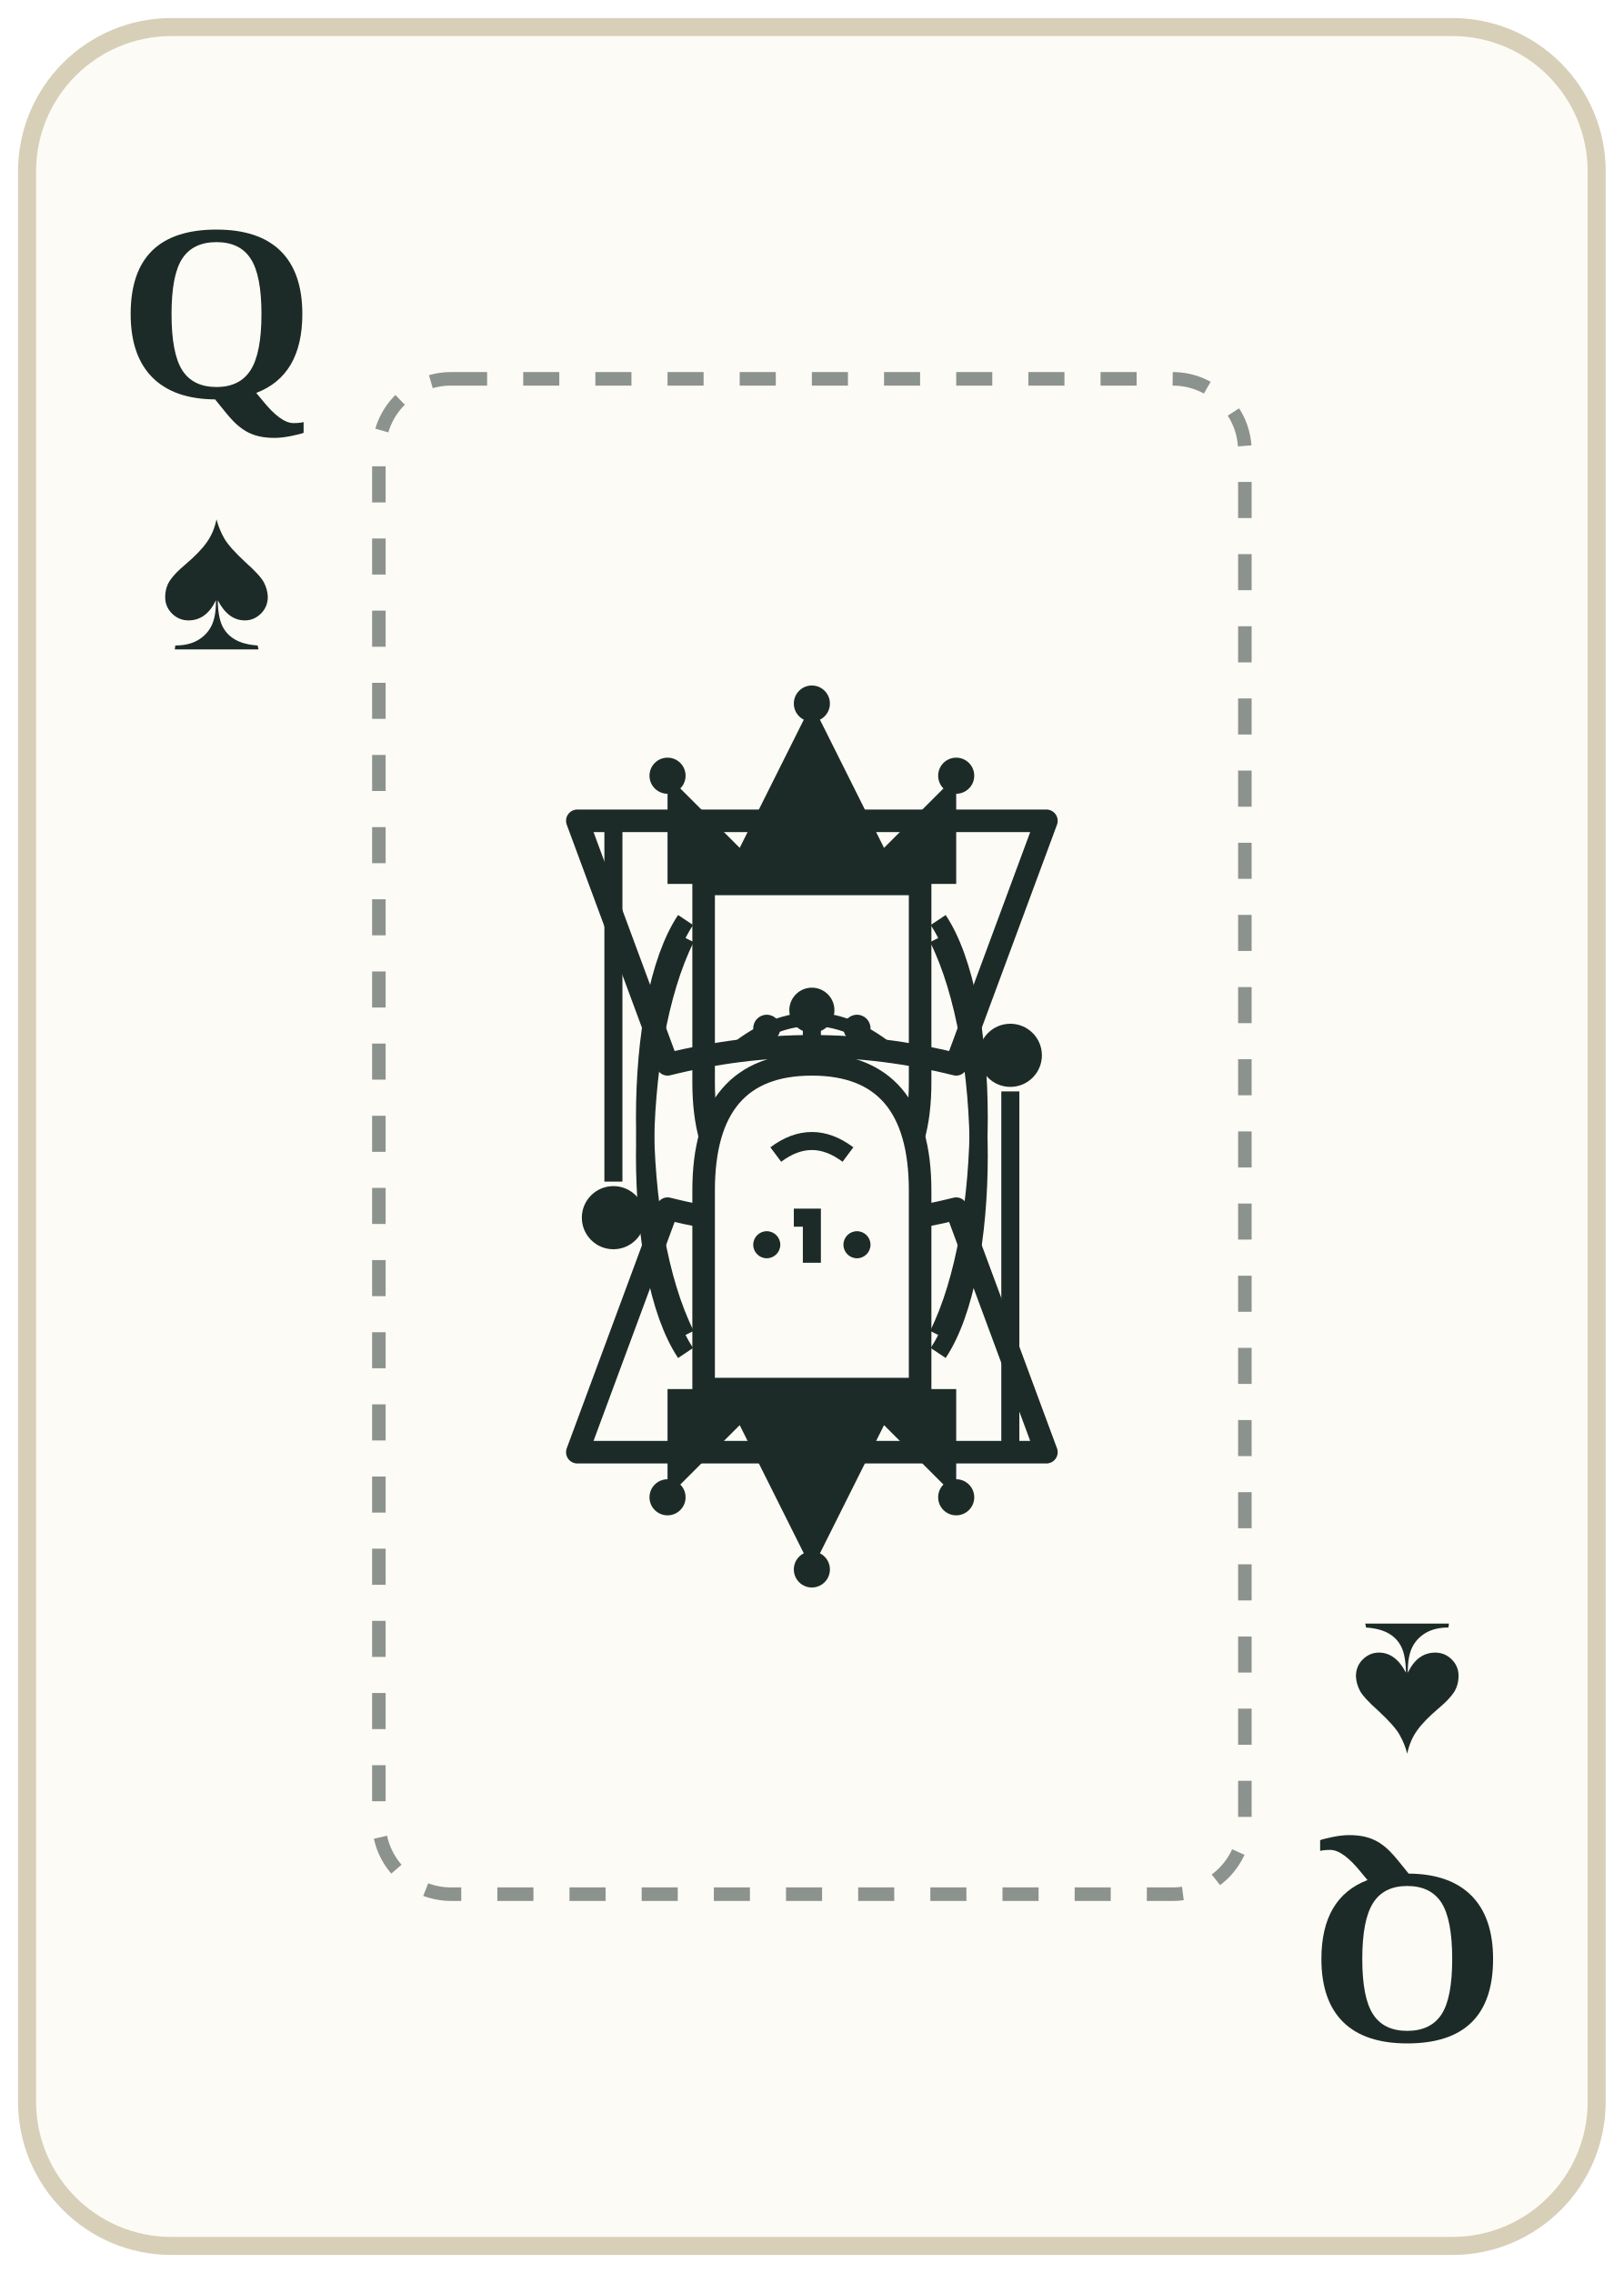
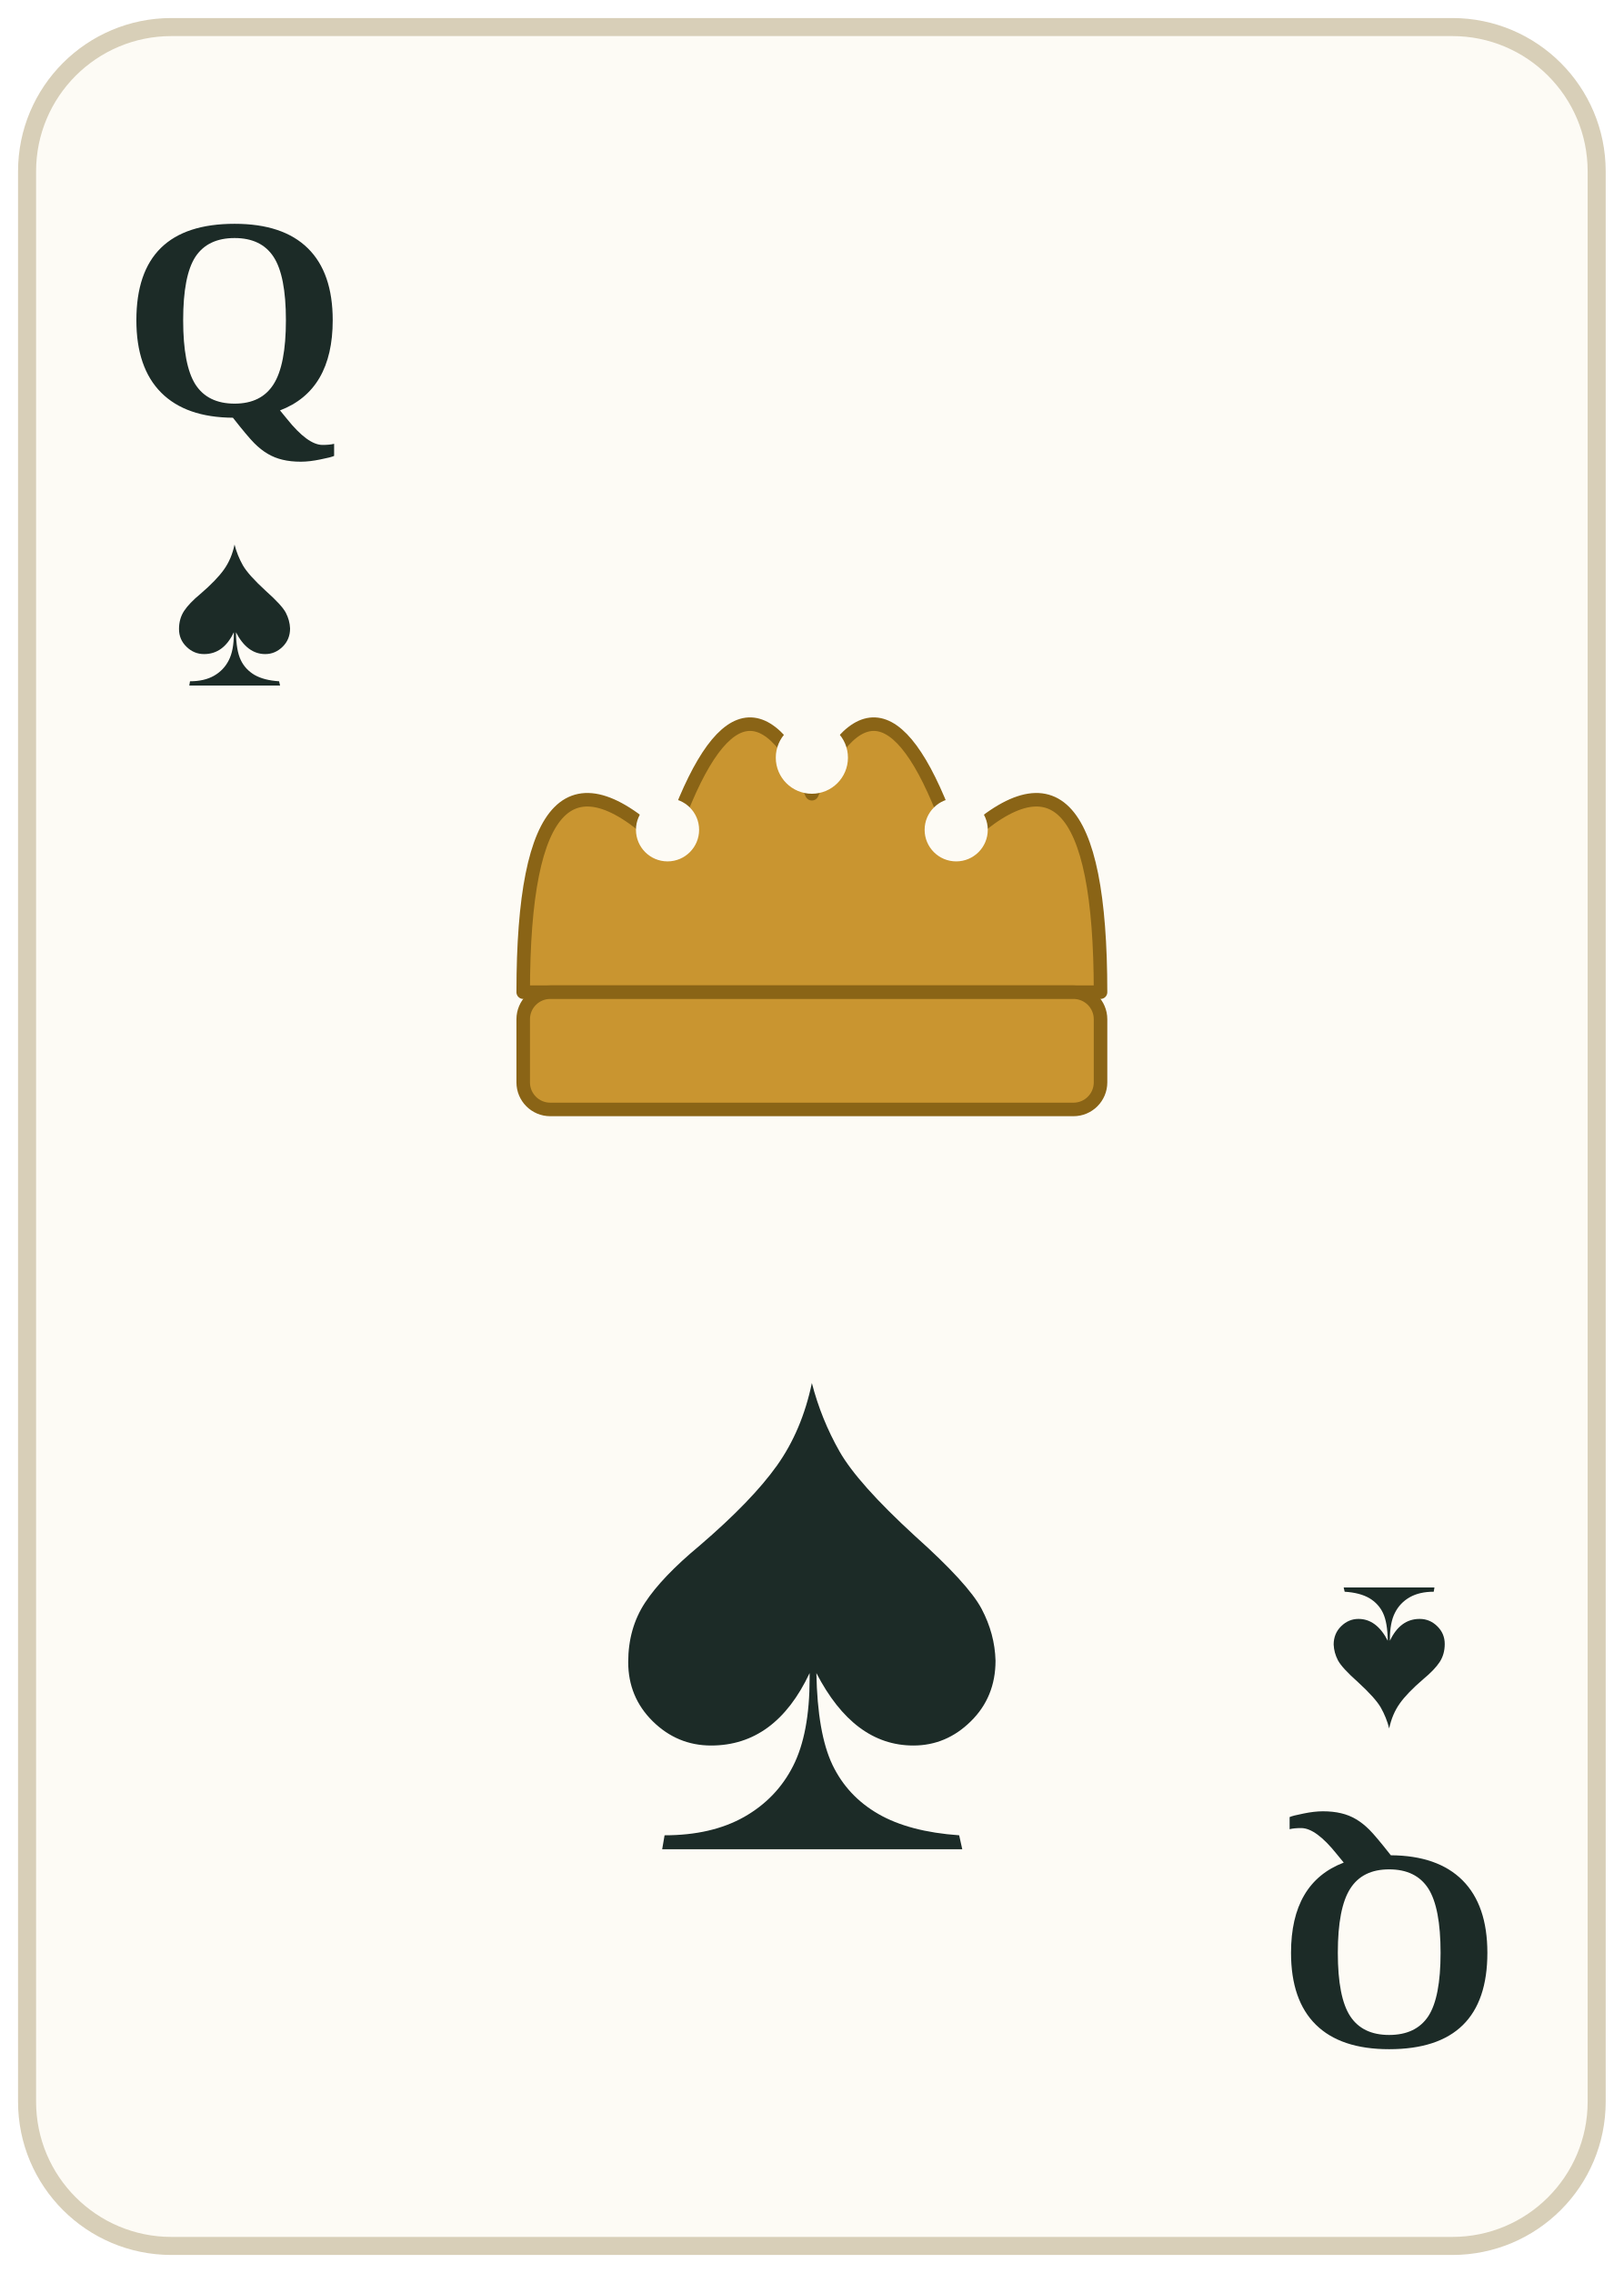
<svg xmlns="http://www.w3.org/2000/svg" viewBox="0 0 180 252" width="180" height="252">
  <rect x="3" y="3" width="174" height="246" rx="16" fill="#fdfbf5" stroke="#d8cfb8" stroke-width="2" />
  <g fill="#1c2b27" font-family="Georgia, 'Times New Roman', serif" font-weight="700">
    <g>
-       <text x="24" y="44" font-size="28" text-anchor="middle">Q</text>
-       <text x="24" y="72" font-size="24" text-anchor="middle">♠</text>
+       <text x="26" y="46" font-size="32" text-anchor="middle">Q</text>
+       <text x="26" y="76" font-size="26" text-anchor="middle">♠</text>
    </g>
    <g transform="rotate(180 90 126)">
-       <text x="24" y="44" font-size="28" text-anchor="middle">Q</text>
-       <text x="24" y="72" font-size="24" text-anchor="middle">♠</text>
+       <text x="26" y="46" font-size="32" text-anchor="middle">Q</text>
+       <text x="26" y="76" font-size="26" text-anchor="middle">♠</text>
    </g>
  </g>
-   <rect x="42" y="42" width="96" height="168" rx="8" fill="none" stroke="#1c2b27" stroke-width="1.5" stroke-dasharray="4 4" opacity="0.5" />
-   <g transform="translate(90, 126)">
-     <g>
-       <path d="M -16,-28 L -16,-40 L -8,-32 L 0,-48 L 8,-32 L 16,-40 L 16,-28 Z" fill="#1c2b27" />
-       <line x1="-12" y1="-28" x2="12" y2="-28" stroke="#fdfbf5" stroke-width="2" />
-       <circle cx="-16" cy="-40" r="2" fill="#1c2b27" />
-       <circle cx="0" cy="-48" r="2" fill="#1c2b27" />
-       <circle cx="16" cy="-40" r="2" fill="#1c2b27" />
-       <path d="M -12,-28 L 12,-28 L 12,-6 Q 12,8 0,8 Q -12,8 -12,-6 Z" fill="#fdfbf5" stroke="#1c2b27" stroke-width="2.5" stroke-linejoin="round" />
-       <path d="M -14,-22 C -20,-10 -20,15 -14,24" fill="none" stroke="#1c2b27" stroke-width="2" />
-       <path d="M 14,-22 C 20,-10 20,15 14,24" fill="none" stroke="#1c2b27" stroke-width="2" />
-       <circle cx="-5" cy="-12" r="1.5" fill="#1c2b27" />
-       <circle cx="5" cy="-12" r="1.5" fill="#1c2b27" />
-       <path d="M 0,-14 L 0,-9 L 2,-9" stroke="#1c2b27" stroke-width="2" fill="none" />
-       <path d="M -4,-2 Q 0,1 4,-2" stroke="#1c2b27" stroke-width="2" fill="none" />
-       <path d="M -26,35 L -16,8 Q 0,12 16,8 L 26,35 Z" fill="none" stroke="#1c2b27" stroke-width="2.5" stroke-linejoin="round" />
-       <path d="M -8,10 Q 0,16 8,10" stroke="#1c2b27" stroke-width="1.5" fill="none" />
-       <circle cx="0" cy="14" r="2.5" fill="#1c2b27" />
-       <path d="M 22,-5 Q 22,15 22,35" stroke="#1c2b27" stroke-width="2" fill="none" />
-       <circle cx="22" cy="-9" r="3.5" fill="#1c2b27" />
-     </g>
-     <g transform="rotate(180)">
-       <path d="M -16,-28 L -16,-40 L -8,-32 L 0,-48 L 8,-32 L 16,-40 L 16,-28 Z" fill="#1c2b27" />
-       <line x1="-12" y1="-28" x2="12" y2="-28" stroke="#fdfbf5" stroke-width="2" />
-       <circle cx="-16" cy="-40" r="2" fill="#1c2b27" />
-       <circle cx="0" cy="-48" r="2" fill="#1c2b27" />
-       <circle cx="16" cy="-40" r="2" fill="#1c2b27" />
-       <path d="M -12,-28 L 12,-28 L 12,-6 Q 12,8 0,8 Q -12,8 -12,-6 Z" fill="#fdfbf5" stroke="#1c2b27" stroke-width="2.5" stroke-linejoin="round" />
-       <path d="M -14,-22 C -20,-10 -20,15 -14,24" fill="none" stroke="#1c2b27" stroke-width="2" />
-       <path d="M 14,-22 C 20,-10 20,15 14,24" fill="none" stroke="#1c2b27" stroke-width="2" />
-       <circle cx="-5" cy="-12" r="1.5" fill="#1c2b27" />
-       <circle cx="5" cy="-12" r="1.5" fill="#1c2b27" />
-       <path d="M 0,-14 L 0,-9 L 2,-9" stroke="#1c2b27" stroke-width="2" fill="none" />
-       <path d="M -4,-2 Q 0,1 4,-2" stroke="#1c2b27" stroke-width="2" fill="none" />
-       <path d="M -26,35 L -16,8 Q 0,12 16,8 L 26,35 Z" fill="none" stroke="#1c2b27" stroke-width="2.5" stroke-linejoin="round" />
-       <path d="M -8,10 Q 0,16 8,10" stroke="#1c2b27" stroke-width="1.5" fill="none" />
-       <circle cx="0" cy="14" r="2.5" fill="#1c2b27" />
-       <path d="M 22,-5 Q 22,15 22,35" stroke="#1c2b27" stroke-width="2" fill="none" />
-       <circle cx="22" cy="-9" r="3.5" fill="#1c2b27" />
-     </g>
+   <g fill="#c99530" stroke="#8a6416" stroke-width="1.5" stroke-linejoin="round" stroke-linecap="round">
+     <path d="M 58,110 Q 58,78 74,94 Q 82,70 90,88 Q 98,70 106,94 Q 122,78 122,110 Z" />
+     <rect x="58" y="110" width="64" height="13" rx="3" />
+     <circle cx="74" cy="92" r="3.5" fill="#fdfbf5" stroke="none" />
+     <circle cx="90" cy="84" r="4" fill="#fdfbf5" stroke="none" />
+     <circle cx="106" cy="92" r="3.5" fill="#fdfbf5" stroke="none" />
  </g>
+   <text x="90" y="176" font-size="86" fill="#1c2b27" text-anchor="middle" dominant-baseline="central" font-family="Georgia, 'Times New Roman', serif" font-weight="700">♠</text>
</svg>
